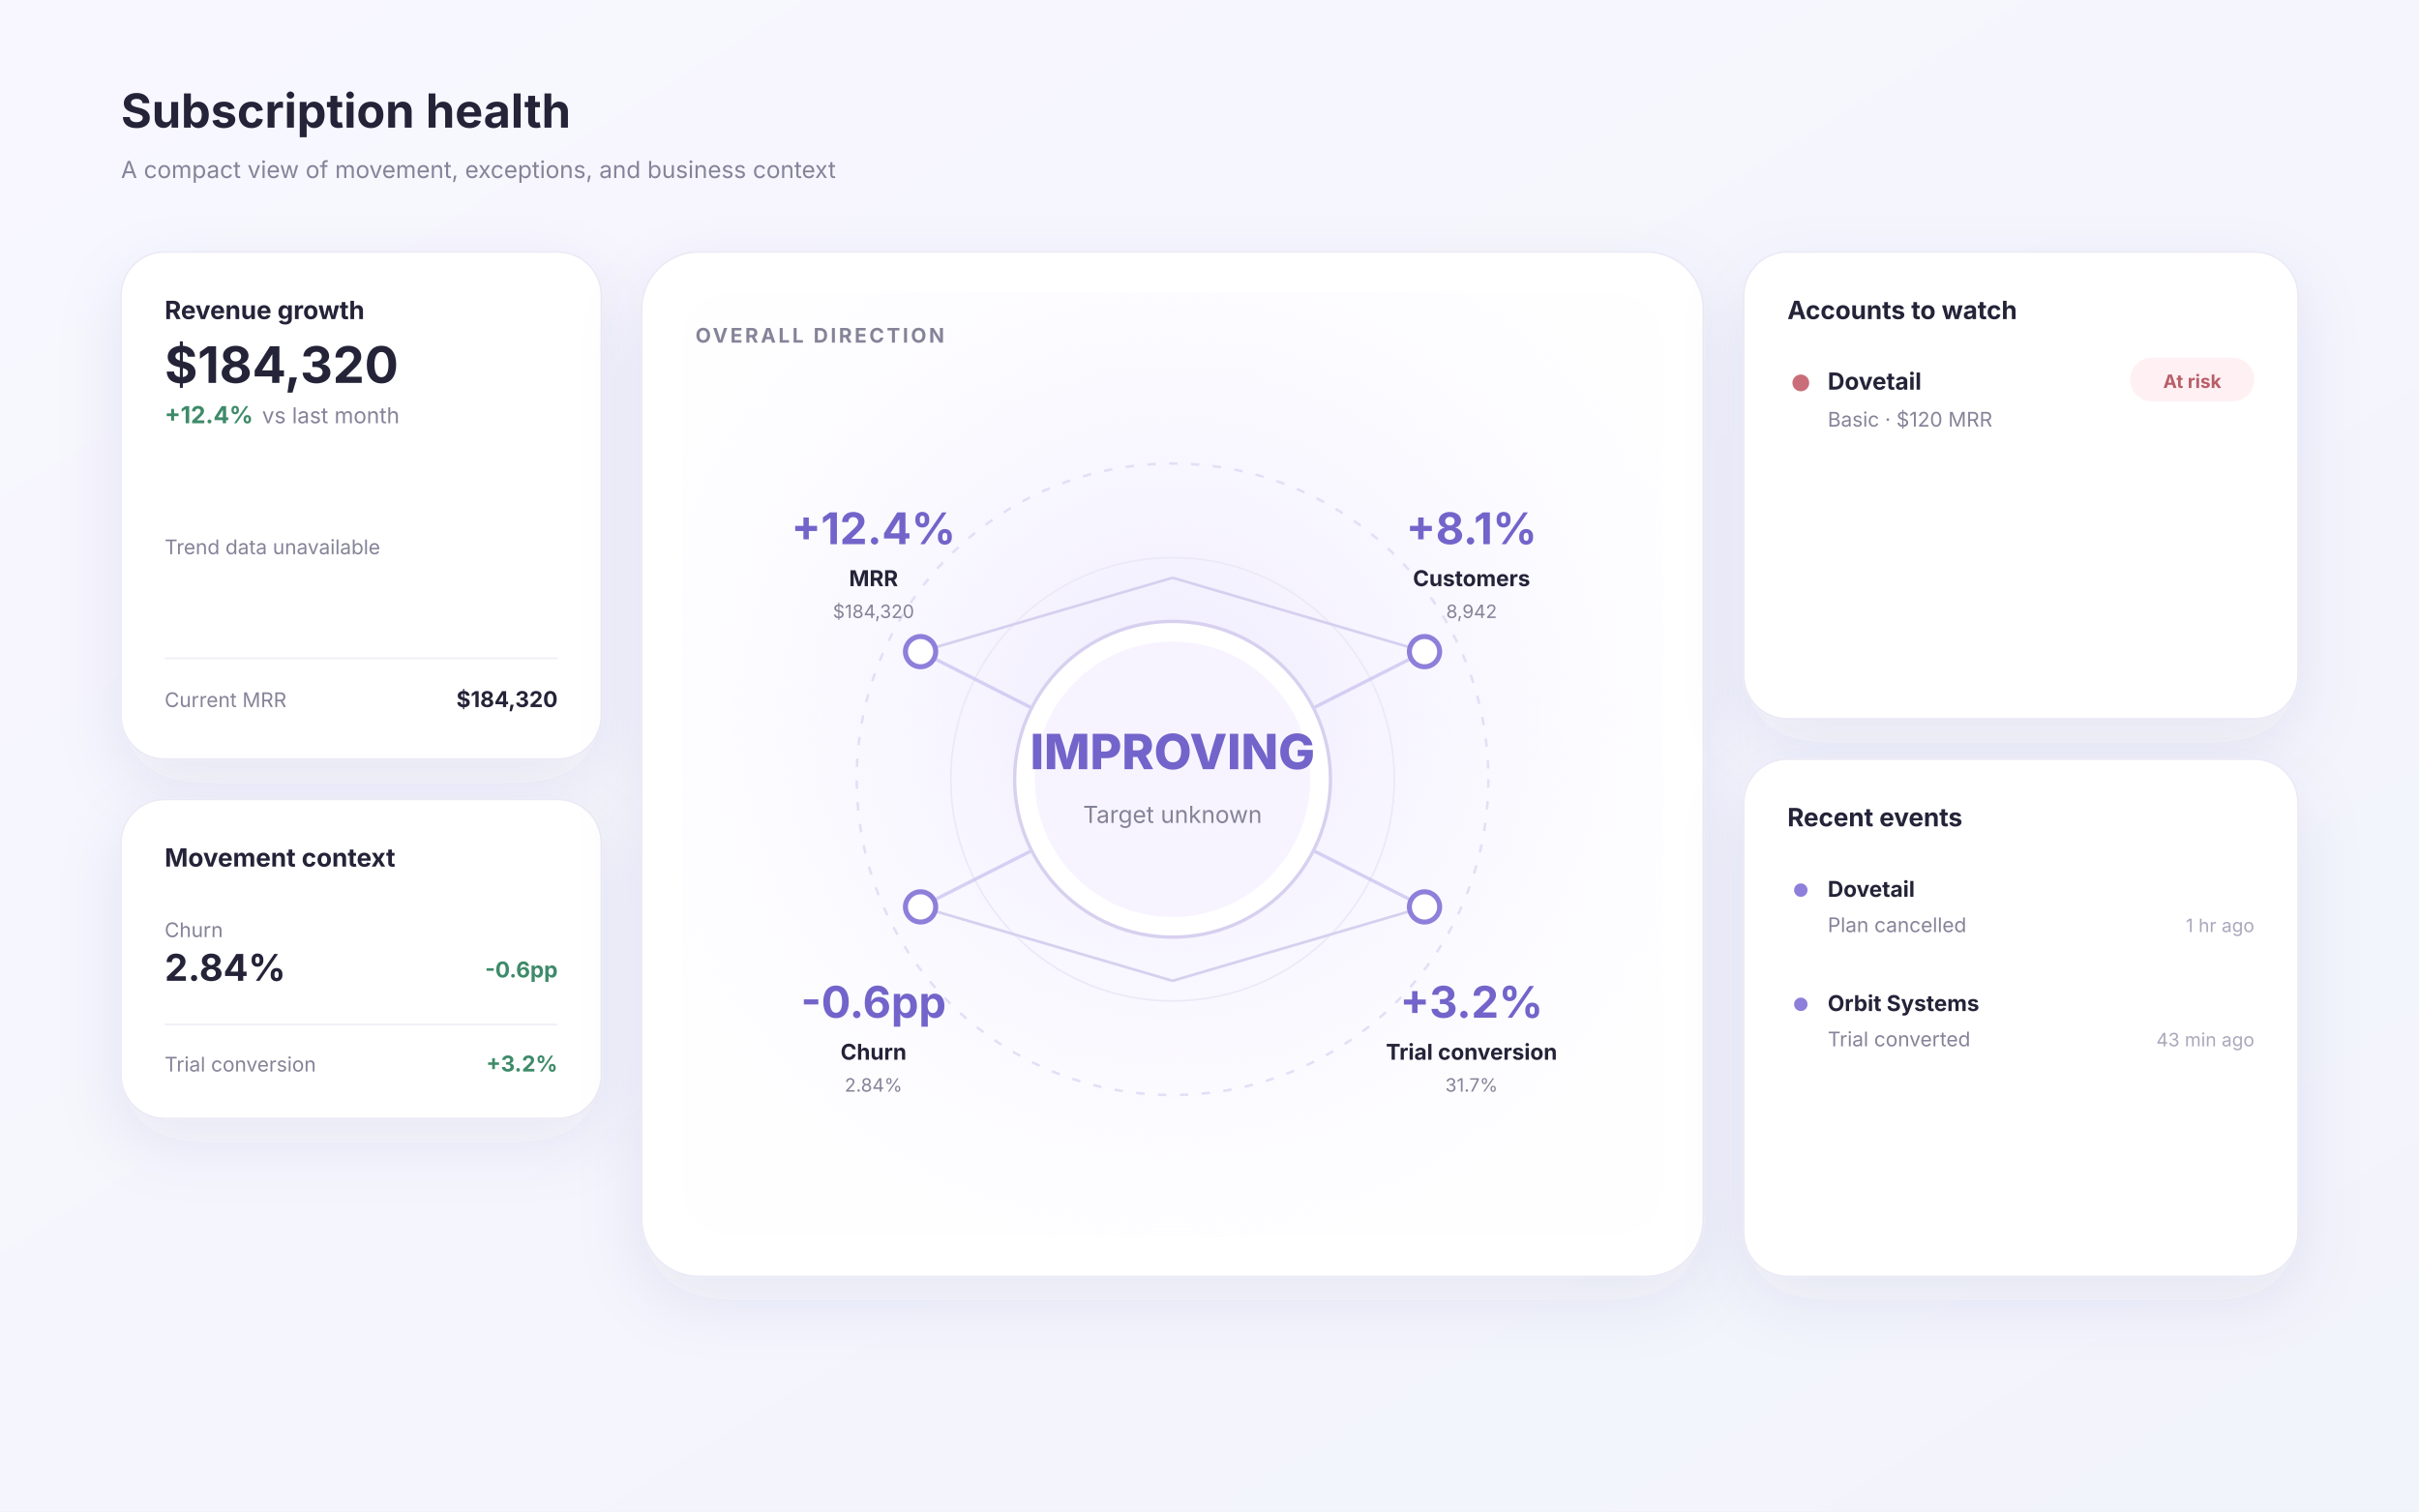
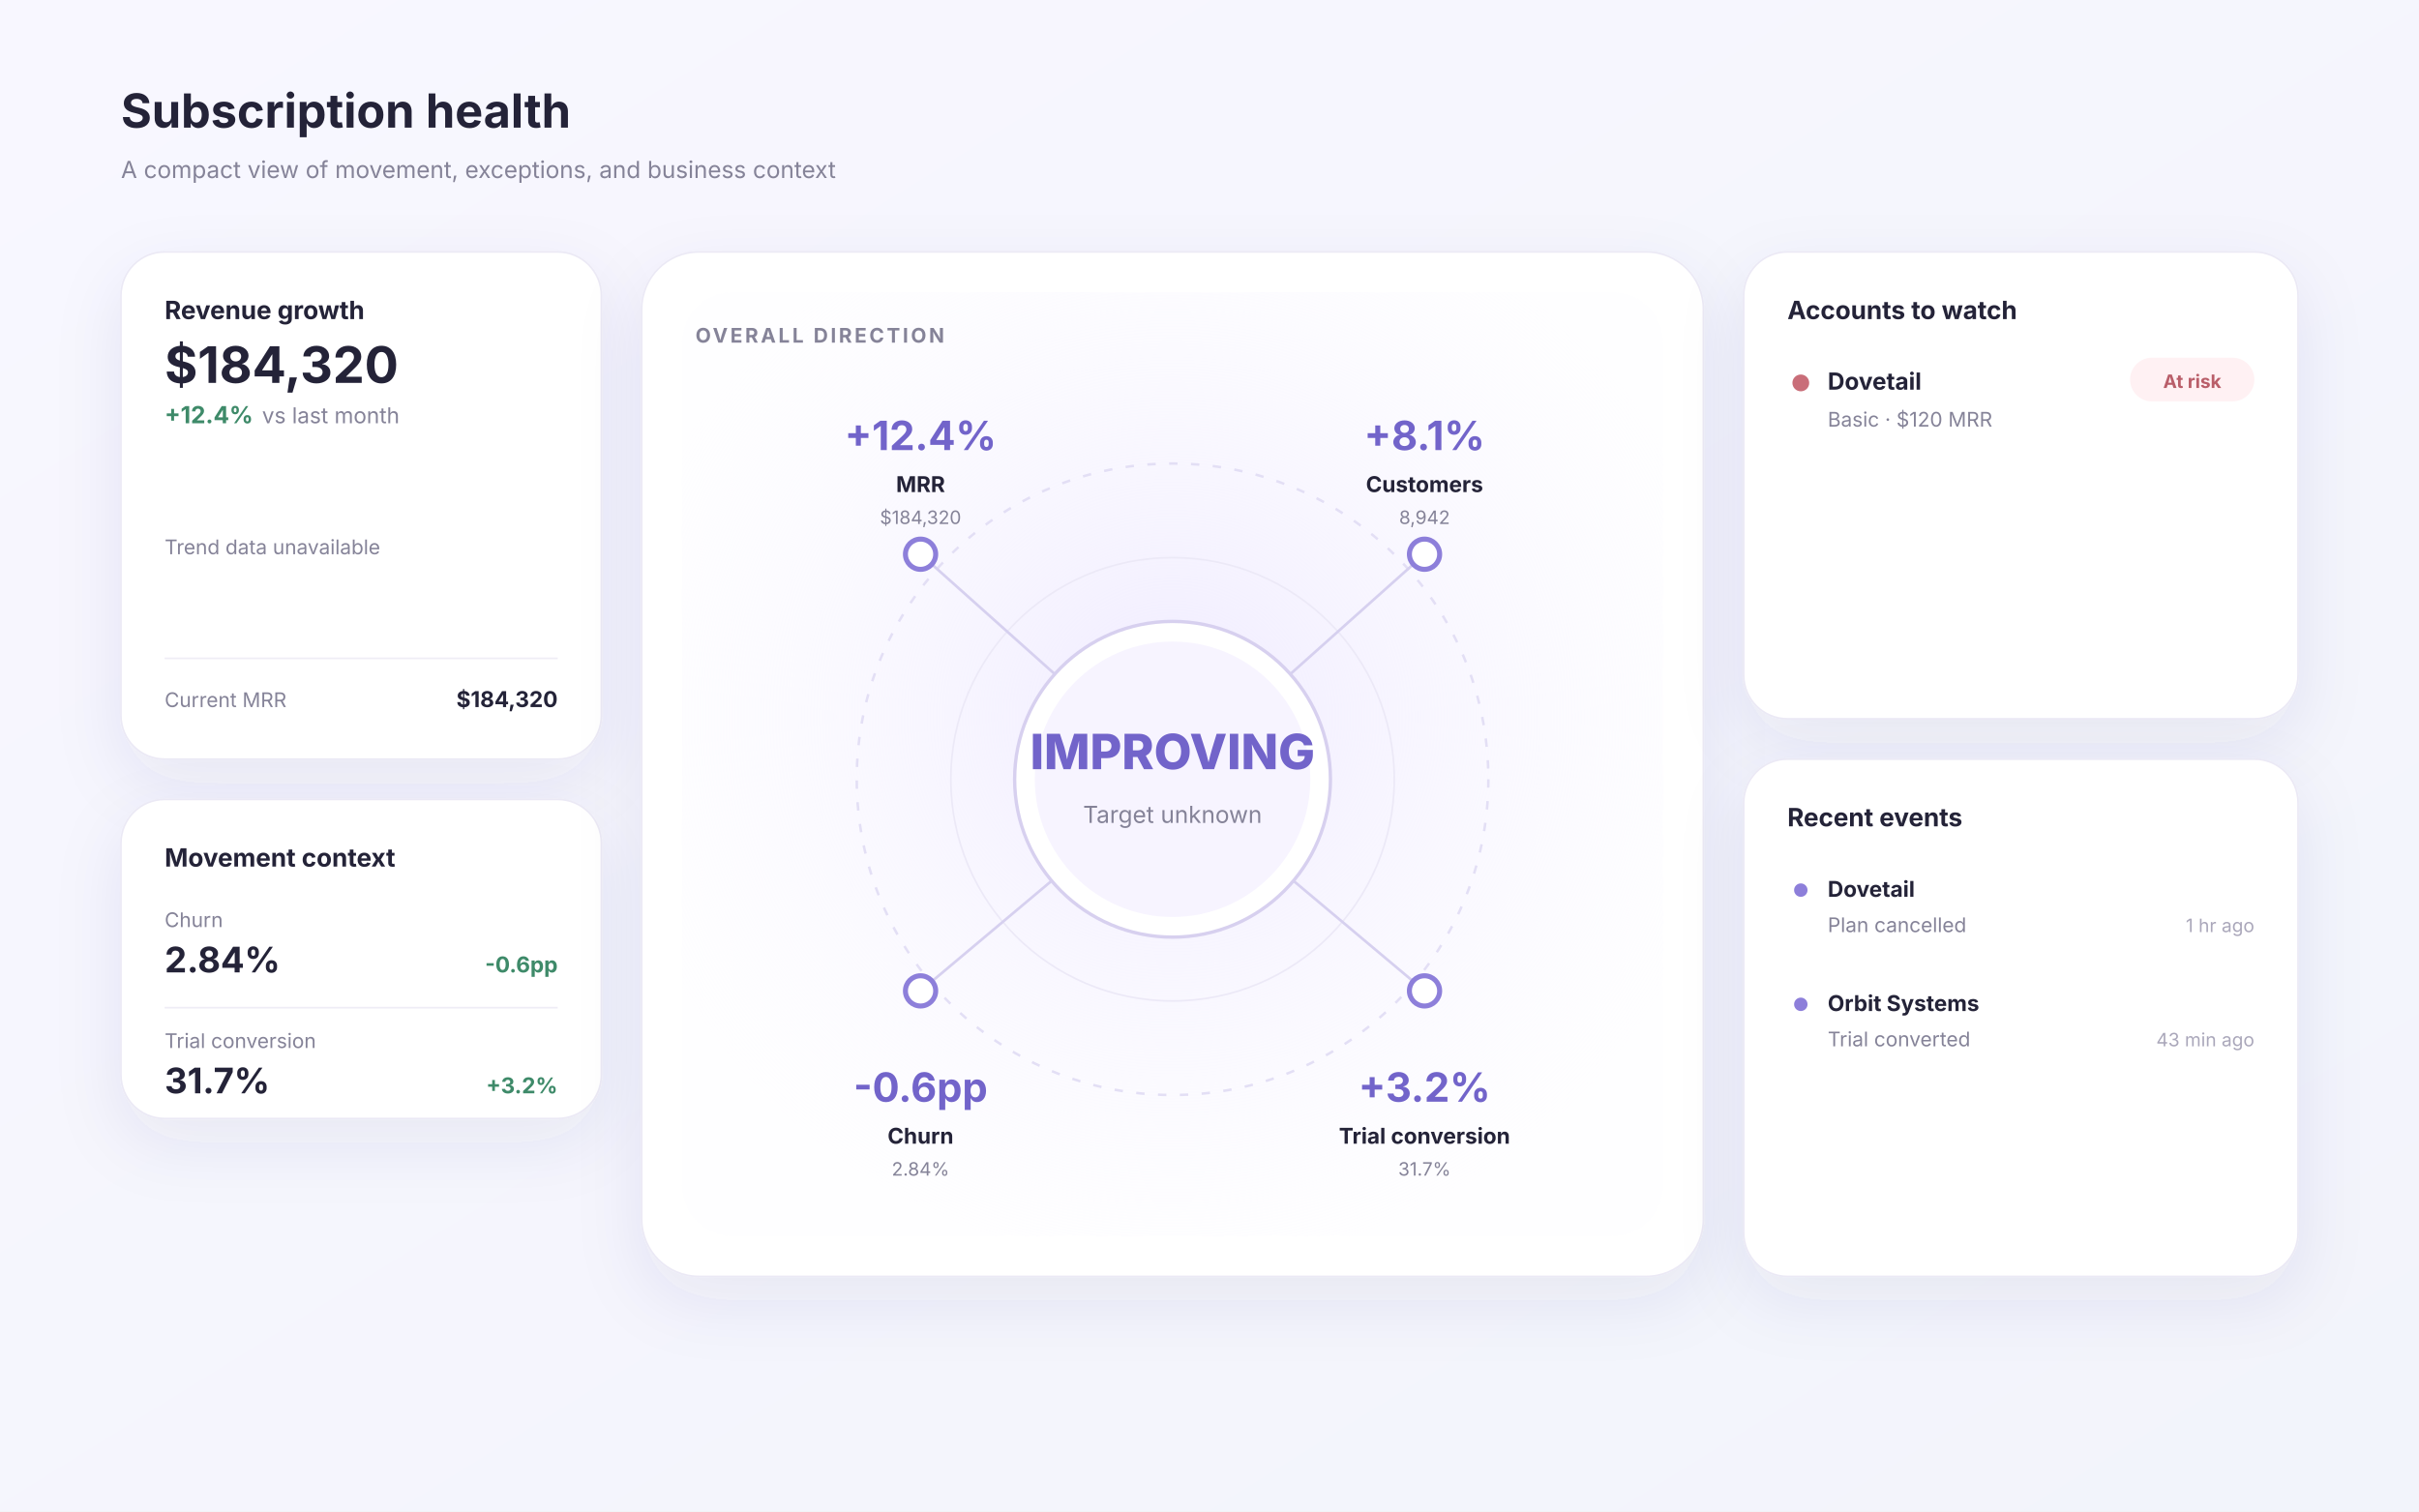
<svg xmlns="http://www.w3.org/2000/svg" viewBox="0 0 1440 900" role="img" aria-labelledby="title desc">
  <defs>
    <linearGradient id="pageBg" x1="0" y1="0" x2="1" y2="1">
      <stop offset="0" stop-color="#f8f7ff" />
      <stop offset="1" stop-color="#f2f4fb" />
    </linearGradient>
    <radialGradient id="centerGlow" cx="50%" cy="45%" r="58%">
      <stop offset="0" stop-color="#eee9ff" stop-opacity="0.92" />
      <stop offset="1" stop-color="#f9f8ff" stop-opacity="0.16" />
    </radialGradient>
    <linearGradient id="accentLine" x1="0" y1="0" x2="1" y2="1">
      <stop offset="0" stop-color="#8172d8" />
      <stop offset="1" stop-color="#a99ce9" />
    </linearGradient>
    <filter id="cardShadow" x="-20%" y="-20%" width="140%" height="160%">
      <feDropShadow dx="0" dy="14" stdDeviation="20" flood-color="#554d86" flood-opacity="0.08" />
    </filter>
    <style>
      .sans { font-family: Inter, ui-sans-serif, -apple-system, BlinkMacSystemFont, "Segoe UI", sans-serif; }
      .ink { fill: #242338; }
      .muted { fill: #858398; }
      .soft { fill: #aaa7ba; }
      .accent { fill: #7264ca; }
      .positive { fill: #3e8a69; }
      .danger { fill: #b95e69; }
      .card { fill: #ffffff; stroke: #ebe9f5; stroke-width: 1; }
    </style>
  </defs>
  <rect width="1440" height="900" fill="url(#pageBg)" />
  <g class="sans">
    <text x="72" y="76" class="ink" font-size="28" font-weight="700">Subscription health</text>
    <text x="72" y="106" class="muted" font-size="14">A compact view of movement, exceptions, and business context</text>
    <g filter="url(#cardShadow)">
      <rect x="72" y="150" width="286" height="302" rx="26" class="card" />
    </g>
    <text x="98" y="190" class="ink" font-size="15" font-weight="650">Revenue growth</text>
    <text x="98" y="228" class="ink" font-size="30" font-weight="720">$184,320</text>
    <text x="98" y="252" class="positive" font-size="14" font-weight="650">+12.4%</text>
    <text x="156" y="252" class="muted" font-size="13">vs last month</text>
    <text x="98" y="330" class="muted" font-size="12">Trend data unavailable</text>
    <line x1="98" y1="392" x2="332" y2="392" stroke="#efedf6" />
    <text x="98" y="421" class="muted" font-size="12">Current MRR</text>
    <text x="332" y="421" class="ink" font-size="13" font-weight="650" text-anchor="end">$184,320</text>
    <g filter="url(#cardShadow)">
      <rect x="72" y="476" width="286" height="190" rx="26" class="card" />
    </g>
    <text x="98" y="516" class="ink" font-size="15" font-weight="650">Movement context</text>
-     <text x="98" y="558" class="muted" font-size="12">Churn</text>
-     <text x="98" y="584" class="ink" font-size="22" font-weight="700">2.84%</text>
-     <text x="332" y="582" class="positive" font-size="13" font-weight="650" text-anchor="end">-0.6pp</text>
-     <line x1="98" y1="610" x2="332" y2="610" stroke="#efedf6" />
-     <text x="98" y="638" class="muted" font-size="12">Trial conversion</text>
-     <text x="332" y="638" class="positive" font-size="13" font-weight="650" text-anchor="end">+3.2%</text>
+     <g>
+       <text x="98" y="552" class="muted" font-size="12">Churn</text>
+       <text x="98" y="579" class="ink" font-size="21" font-weight="700">2.84%</text>
+       <text x="332" y="579" class="positive" font-size="13" font-weight="650" text-anchor="end">-0.6pp</text>
+       <line x1="98" y1="600" x2="332" y2="600" stroke="#efedf6" />
+     </g>
+     <g>
+       <text x="98" y="624" class="muted" font-size="12">Trial conversion</text>
+       <text x="98" y="651" class="ink" font-size="21" font-weight="700">31.7%</text>
+       <text x="332" y="651" class="positive" font-size="13" font-weight="650" text-anchor="end">+3.2%</text>
+     </g>
    <g filter="url(#cardShadow)">
      <rect x="382" y="150" width="632" height="610" rx="34" class="card" />
    </g>
    <rect x="406" y="174" width="584" height="562" rx="30" fill="url(#centerGlow)" />
    <text x="414" y="204" class="muted" font-size="12" font-weight="650" letter-spacing="1.5">OVERALL DIRECTION</text>
    <circle cx="698" cy="464" r="188" fill="none" stroke="#e3dff5" stroke-width="1.5" stroke-dasharray="5 8" />
    <circle cx="698" cy="464" r="132" fill="none" stroke="#ece9f7" stroke-width="1" />
-     <path d="M698 344 L548 388 M698 344 L848 388 M698 584 L548 540 M698 584 L848 540" stroke="#d6d0ef" stroke-width="1.6" />
-     <path d="M548 388 L698 464 L848 388 M548 540 L698 464 L848 540" fill="none" stroke="#c7bfee" stroke-width="2" stroke-opacity="0.7" />
+     <path d="M698 464 L548 330 M698 464 L848 330 M698 464 L548 590 M698 464 L848 590" fill="none" stroke="#d6d0ef" stroke-width="1.6" />
    <circle cx="698" cy="464" r="94" fill="#ffffff" stroke="#d7d0ef" stroke-width="2" />
    <circle cx="698" cy="464" r="82" fill="#f7f4ff" />
    <text x="698" y="458" class="accent" font-size="29" font-weight="760" text-anchor="middle">IMPROVING</text>
    <text x="698" y="490" class="muted" font-size="14" text-anchor="middle">Target unknown</text>
-     <circle cx="548" cy="388" r="9" fill="#ffffff" stroke="#8d7fda" stroke-width="3" />
-     <text x="520" y="324" class="accent" font-size="26" font-weight="740" text-anchor="middle">+12.4%</text>
-     <text x="520" y="349" class="ink" font-size="13" font-weight="650" text-anchor="middle">MRR</text>
-     <text x="520" y="368" class="muted" font-size="11" text-anchor="middle">$184,320</text>
-     <circle cx="848" cy="388" r="9" fill="#ffffff" stroke="#8d7fda" stroke-width="3" />
-     <text x="876" y="324" class="accent" font-size="26" font-weight="740" text-anchor="middle">+8.1%</text>
-     <text x="876" y="349" class="ink" font-size="13" font-weight="650" text-anchor="middle">Customers</text>
-     <text x="876" y="368" class="muted" font-size="11" text-anchor="middle">8,942</text>
-     <circle cx="548" cy="540" r="9" fill="#ffffff" stroke="#8d7fda" stroke-width="3" />
-     <text x="520" y="606" class="accent" font-size="26" font-weight="740" text-anchor="middle">-0.6pp</text>
-     <text x="520" y="631" class="ink" font-size="13" font-weight="650" text-anchor="middle">Churn</text>
-     <text x="520" y="650" class="muted" font-size="11" text-anchor="middle">2.84%</text>
-     <circle cx="848" cy="540" r="9" fill="#ffffff" stroke="#8d7fda" stroke-width="3" />
-     <text x="876" y="606" class="accent" font-size="26" font-weight="740" text-anchor="middle">+3.2%</text>
-     <text x="876" y="631" class="ink" font-size="13" font-weight="650" text-anchor="middle">Trial conversion</text>
-     <text x="876" y="650" class="muted" font-size="11" text-anchor="middle">31.7%</text>
+     <g class="signal-node">
+       <circle cx="548" cy="330" r="9" fill="#ffffff" stroke="#8d7fda" stroke-width="3" />
+       <text x="548" y="268" class="accent" font-size="24" font-weight="740" text-anchor="middle">+12.4%</text>
+       <text x="548" y="293" class="ink" font-size="13" font-weight="650" text-anchor="middle">MRR</text>
+       <text x="548" y="312" class="muted" font-size="11" text-anchor="middle">$184,320</text>
+     </g>
+     <g class="signal-node">
+       <circle cx="848" cy="330" r="9" fill="#ffffff" stroke="#8d7fda" stroke-width="3" />
+       <text x="848" y="268" class="accent" font-size="24" font-weight="740" text-anchor="middle">+8.1%</text>
+       <text x="848" y="293" class="ink" font-size="13" font-weight="650" text-anchor="middle">Customers</text>
+       <text x="848" y="312" class="muted" font-size="11" text-anchor="middle">8,942</text>
+     </g>
+     <g class="signal-node">
+       <circle cx="548" cy="590" r="9" fill="#ffffff" stroke="#8d7fda" stroke-width="3" />
+       <text x="548" y="656" class="accent" font-size="24" font-weight="740" text-anchor="middle">-0.6pp</text>
+       <text x="548" y="681" class="ink" font-size="13" font-weight="650" text-anchor="middle">Churn</text>
+       <text x="548" y="700" class="muted" font-size="11" text-anchor="middle">2.84%</text>
+     </g>
+     <g class="signal-node">
+       <circle cx="848" cy="590" r="9" fill="#ffffff" stroke="#8d7fda" stroke-width="3" />
+       <text x="848" y="656" class="accent" font-size="24" font-weight="740" text-anchor="middle">+3.2%</text>
+       <text x="848" y="681" class="ink" font-size="13" font-weight="650" text-anchor="middle">Trial conversion</text>
+       <text x="848" y="700" class="muted" font-size="11" text-anchor="middle">31.7%</text>
+     </g>
    <g filter="url(#cardShadow)">
      <rect x="1038" y="150" width="330" height="278" rx="26" class="card" />
    </g>
    <text x="1064" y="190" class="ink" font-size="15" font-weight="650">Accounts to watch</text>
    <g>
      <circle cx="1072" cy="228" r="5" fill="#c96e79" />
      <text x="1088" y="232" class="ink" font-size="14" font-weight="650">Dovetail</text>
      <text x="1088" y="254" class="muted" font-size="12">Basic · $120 MRR</text>
      <rect x="1268" y="213" width="74" height="26" rx="13" fill="#fff1f3" />
      <text x="1305" y="231" class="danger" font-size="11" font-weight="650" text-anchor="middle">At risk</text>
    </g>
    <g filter="url(#cardShadow)">
      <rect x="1038" y="452" width="330" height="308" rx="26" class="card" />
    </g>
    <text x="1064" y="492" class="ink" font-size="15" font-weight="650">Recent events</text>
    <g>
      <circle cx="1072" cy="530" r="4" fill="#8d7fda" />
      <text x="1088" y="534" class="ink" font-size="13" font-weight="650">Dovetail</text>
      <text x="1088" y="555" class="muted" font-size="12">Plan cancelled</text>
      <text x="1342" y="555" class="soft" font-size="11" text-anchor="end">1 hr ago</text>
    </g>
    <g>
      <circle cx="1072" cy="598" r="4" fill="#8d7fda" />
      <text x="1088" y="602" class="ink" font-size="13" font-weight="650">Orbit Systems</text>
      <text x="1088" y="623" class="muted" font-size="12">Trial converted</text>
      <text x="1342" y="623" class="soft" font-size="11" text-anchor="end">43 min ago</text>
    </g>
  </g>
</svg>
